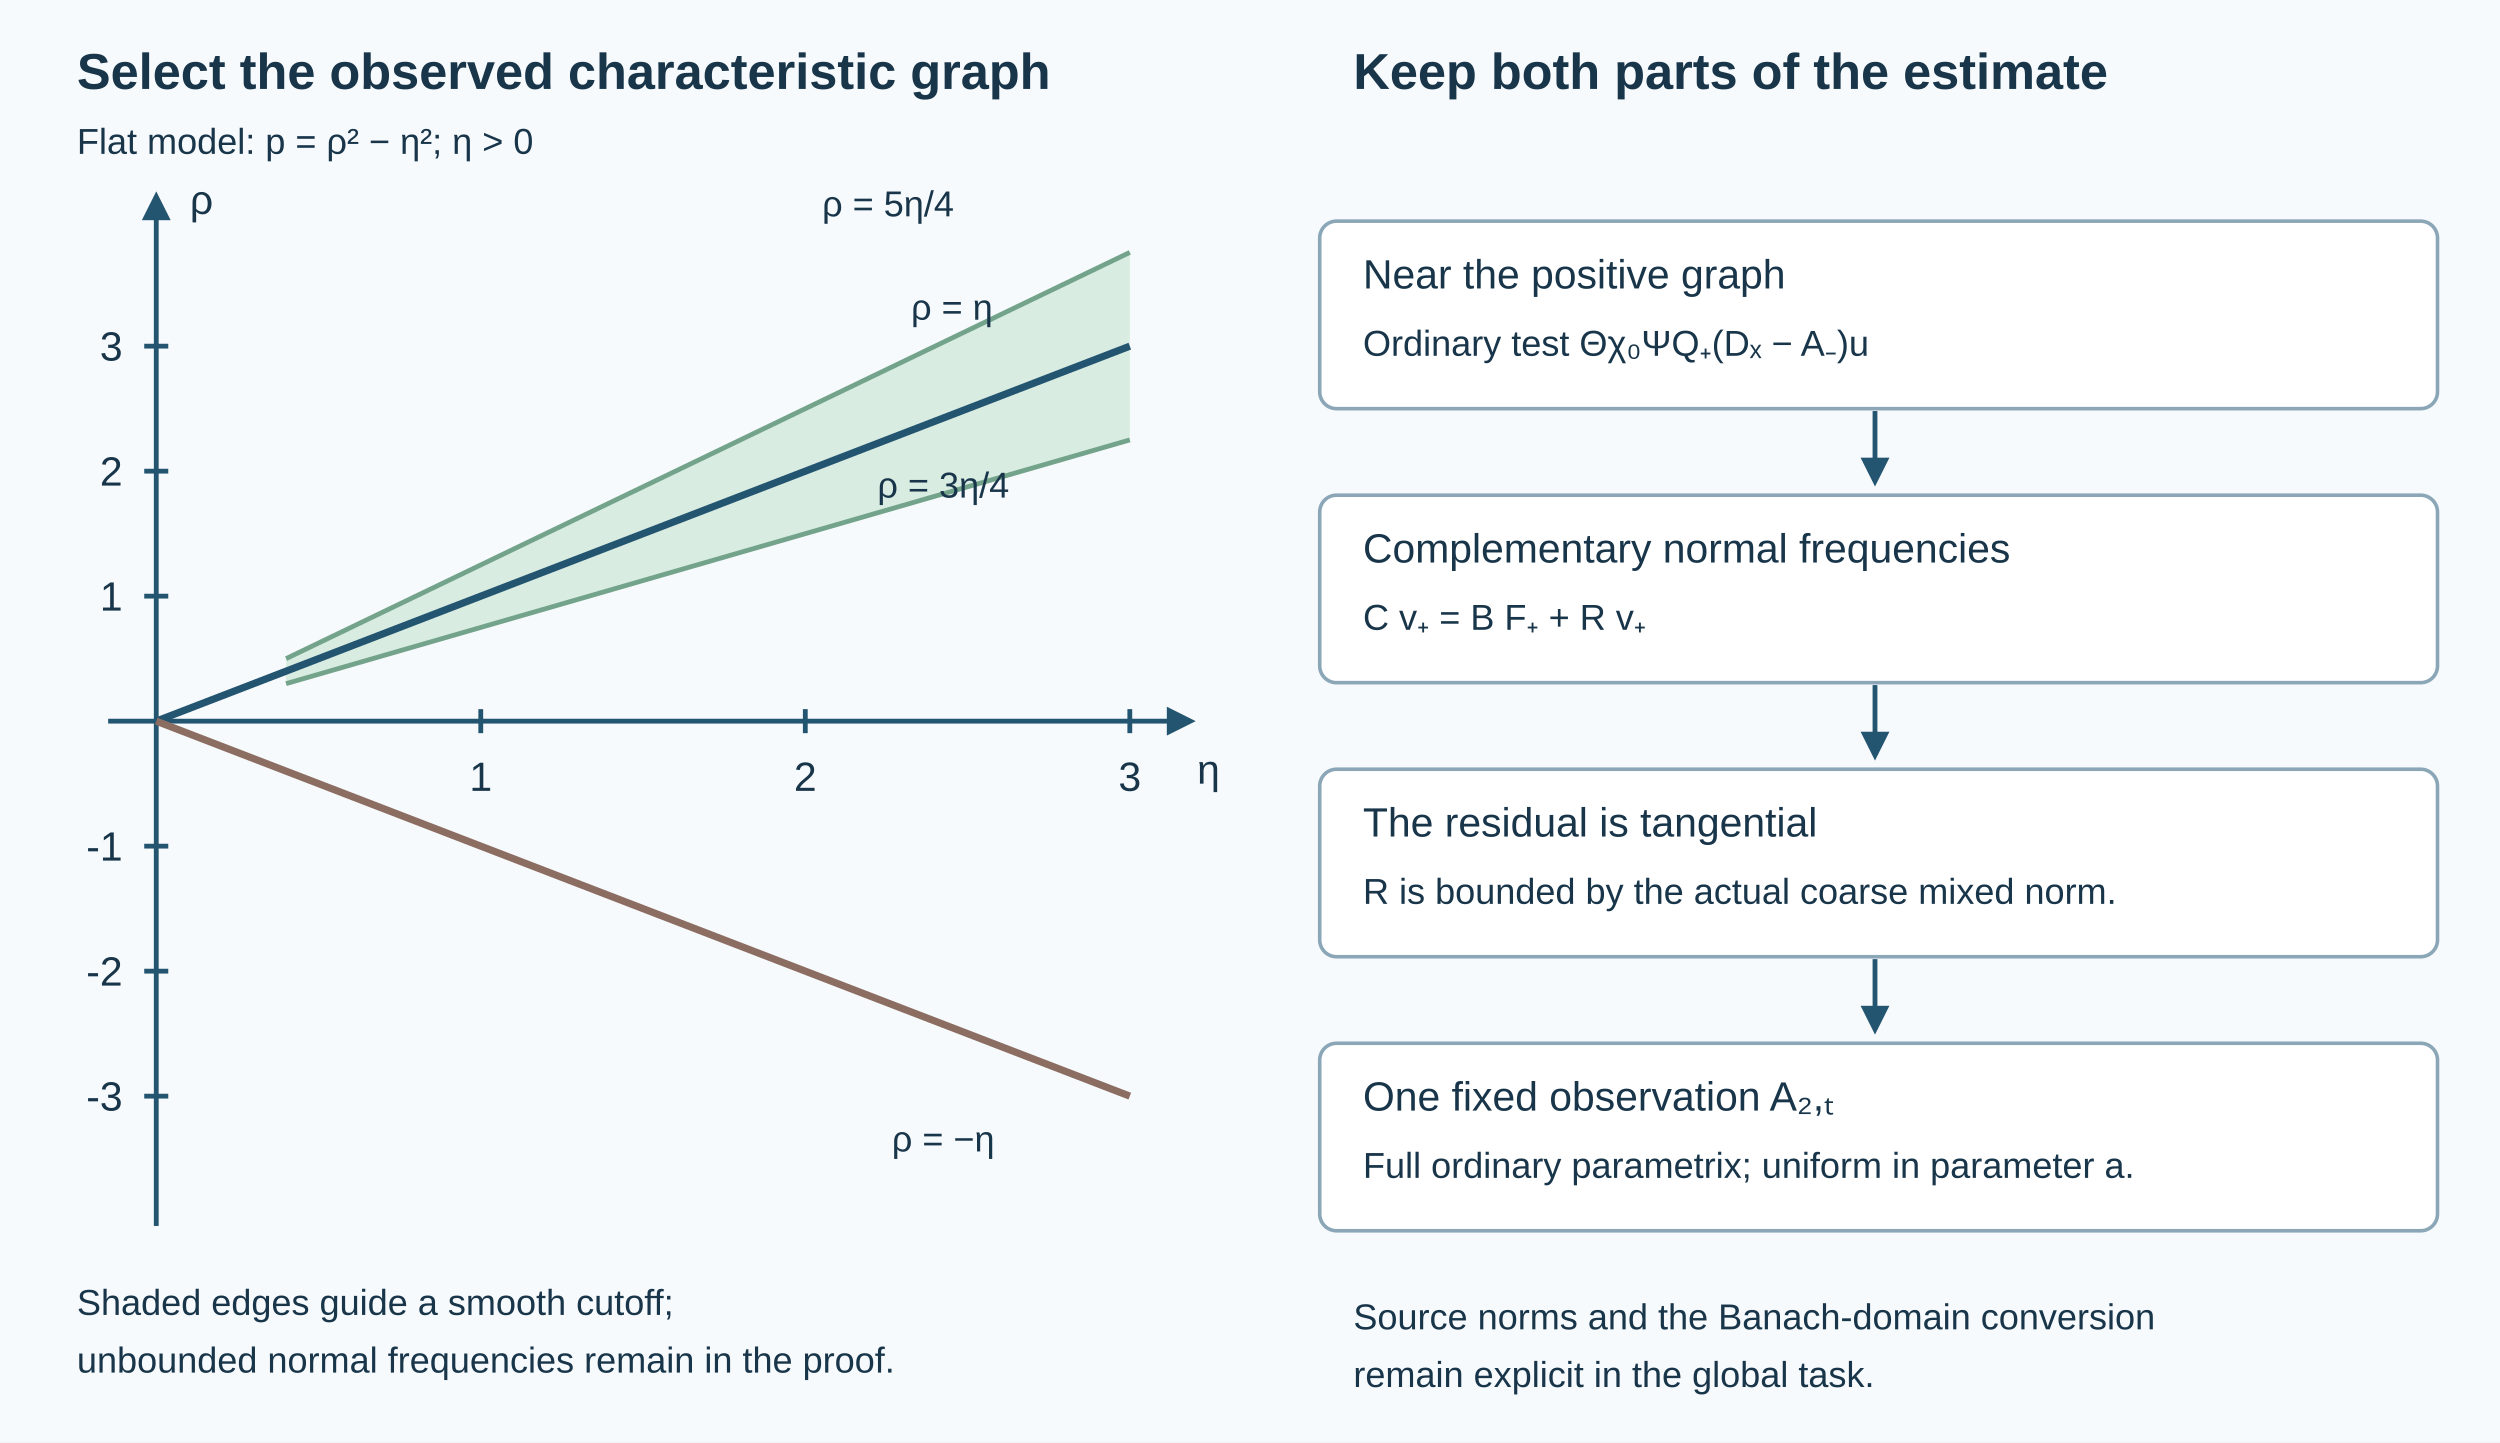
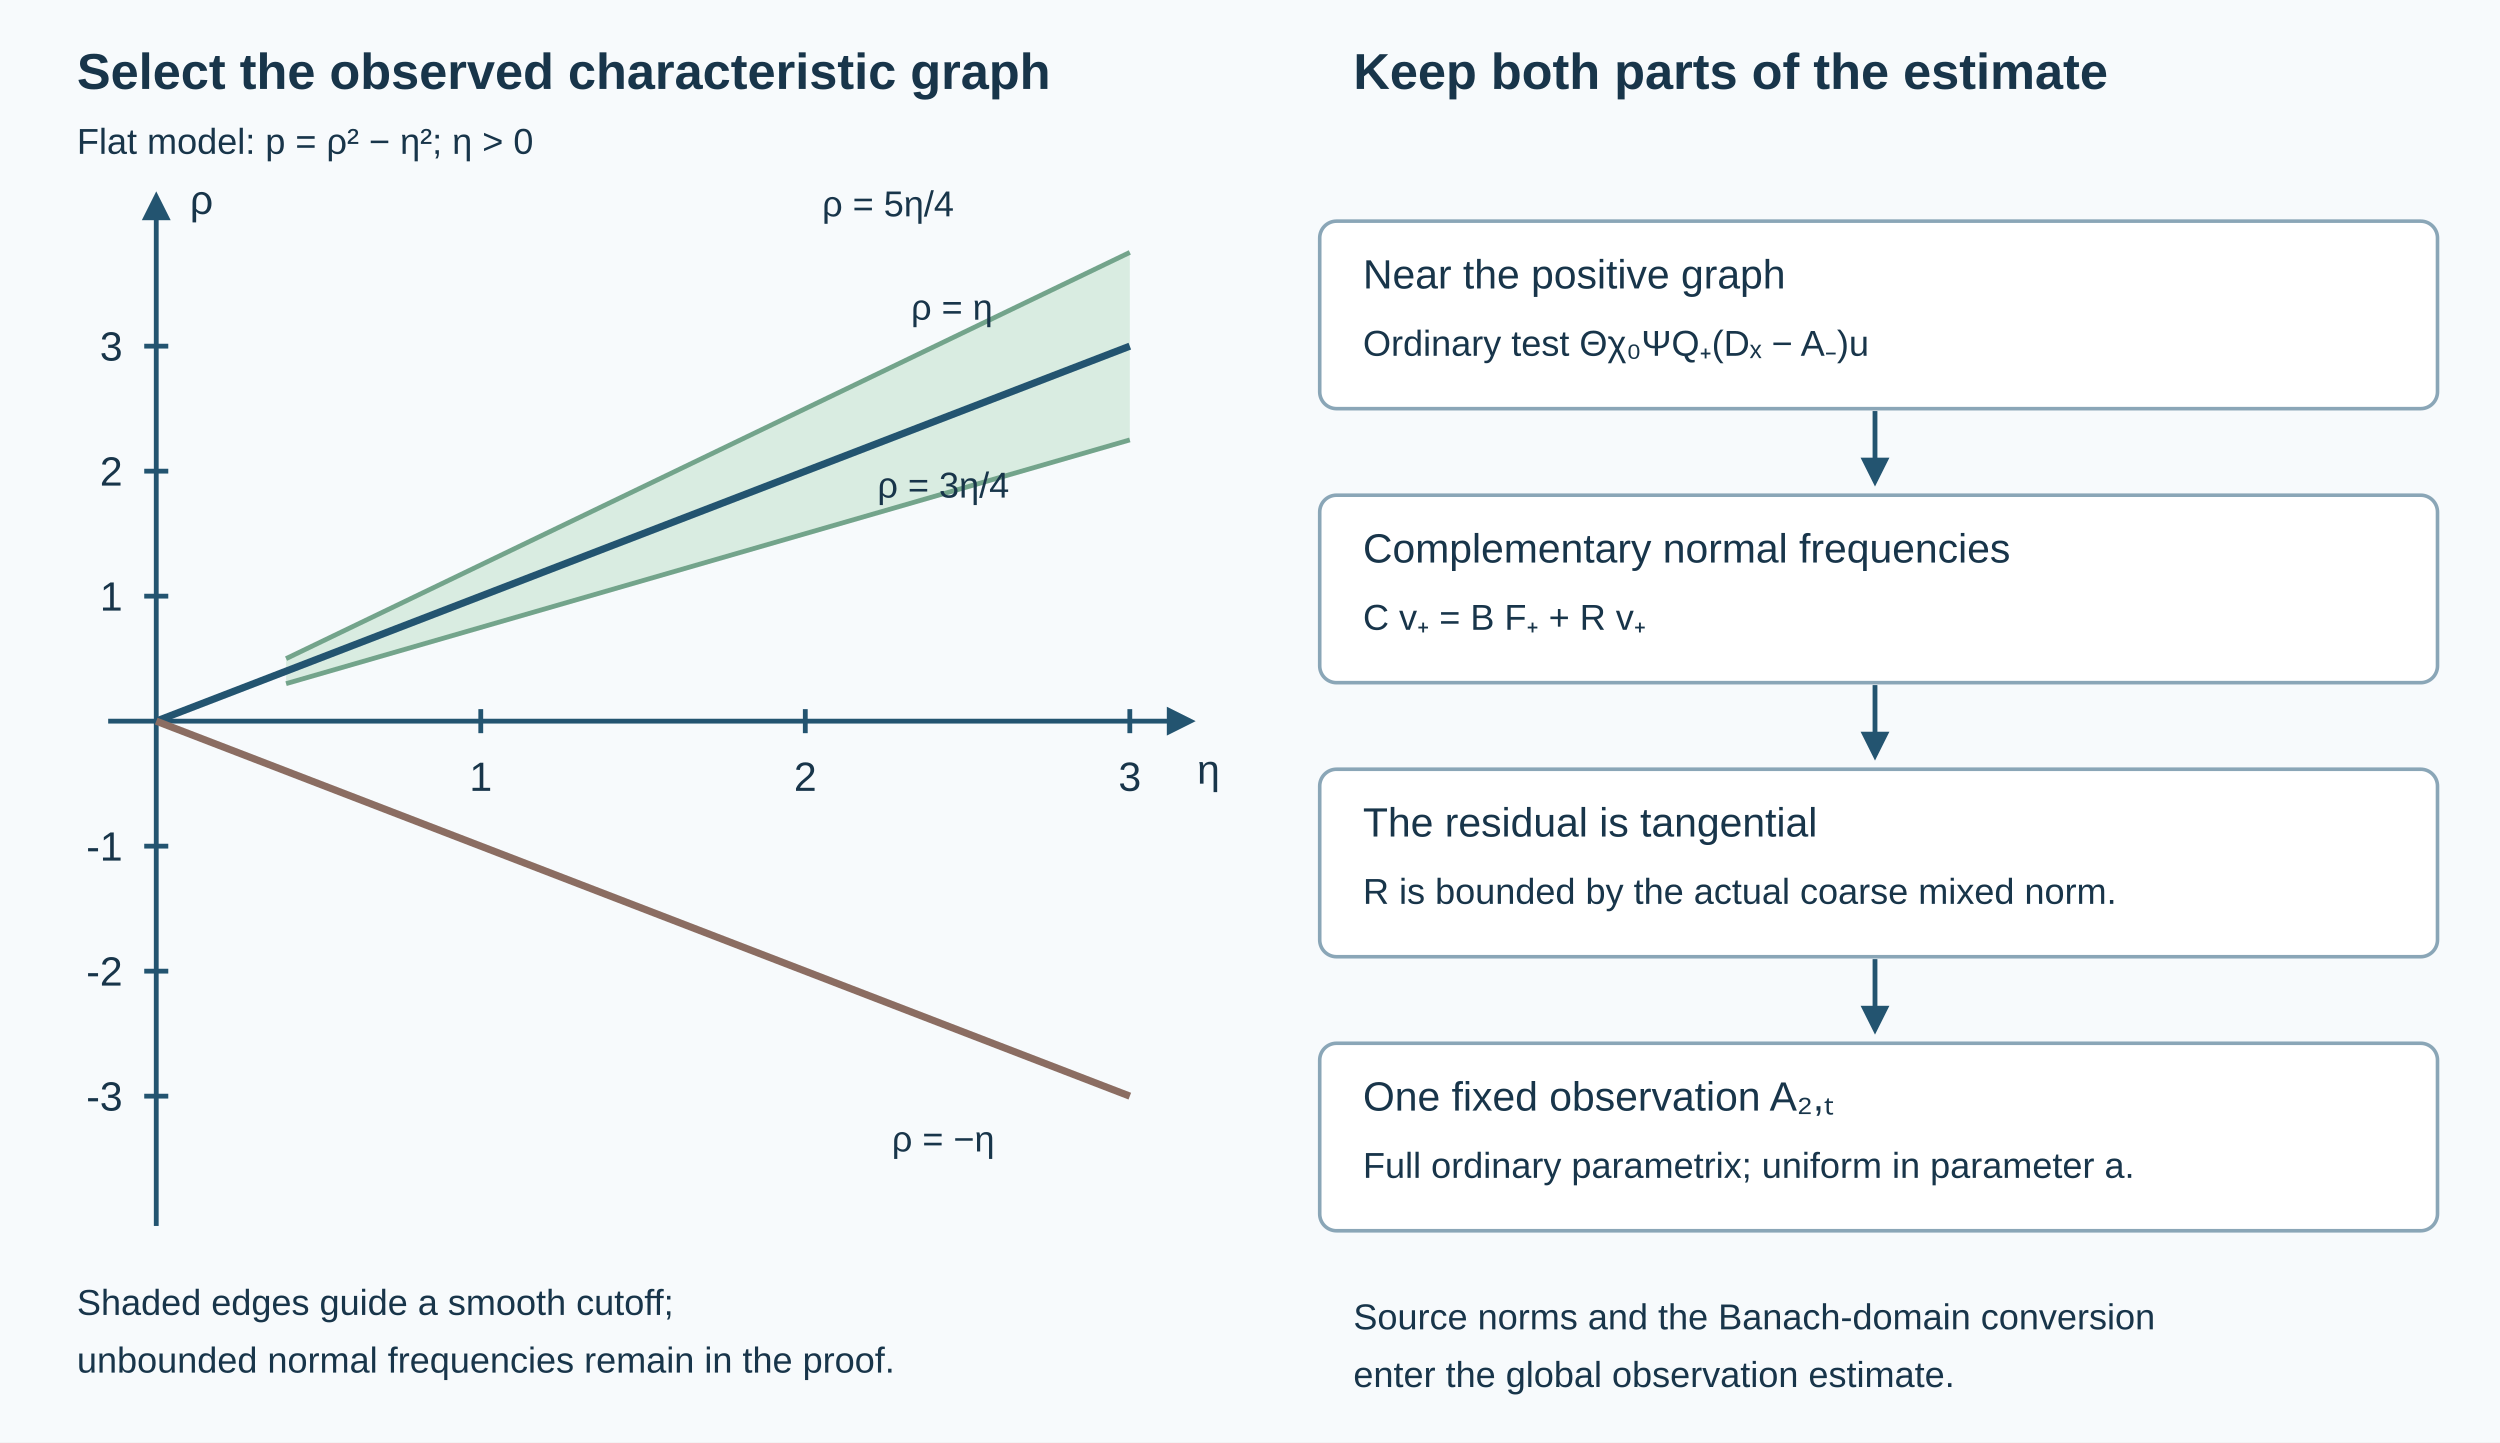
<svg xmlns="http://www.w3.org/2000/svg" width="1040" height="600" viewBox="0 0 1040 600">
  <rect width="1040" height="600" fill="#f7fafc" />
  <defs>
    <marker id="arr" viewBox="0 0 10 10" refX="8" refY="5" markerWidth="6" markerHeight="6" orient="auto">
      <path d="M0 0 L10 5 L0 10z" fill="#235470" />
    </marker>
  </defs>
  <style>text{font-family:Arial,sans-serif;fill:#18354a;font-size:17px}.small{font-size:15px}.title{font-size:21px;font-weight:bold}.box{fill:white;stroke:#8aa6b7;stroke-width:1.5}</style>
  <text x="32" y="37" class="title" text-anchor="start">Select the observed characteristic graph</text>
  <text x="32" y="64" class="small" text-anchor="start">Flat model: p = ρ² − η²; η &gt; 0</text>
  <polygon points="119.0,284.4 470,183.0 470,105.0 119.0,274.0" fill="#d9ece1" />
  <line x1="45" y1="300" x2="495" y2="300" stroke="#235470" stroke-width="2" marker-end="url(#arr)" />
  <line x1="65" y1="510" x2="65" y2="82" stroke="#235470" stroke-width="2" marker-end="url(#arr)" />
  <text x="498" y="326" class="" text-anchor="start">η</text>
  <text x="79" y="89" class="" text-anchor="start">ρ</text>
  <line x1="200" y1="295" x2="200" y2="305" stroke="#235470" stroke-width="2" />
  <text x="200" y="329" class="" text-anchor="middle">1</text>
  <line x1="335" y1="295" x2="335" y2="305" stroke="#235470" stroke-width="2" />
  <text x="335" y="329" class="" text-anchor="middle">2</text>
  <line x1="470" y1="295" x2="470" y2="305" stroke="#235470" stroke-width="2" />
  <text x="470" y="329" class="" text-anchor="middle">3</text>
  <line x1="60" y1="456" x2="70" y2="456" stroke="#235470" stroke-width="2" />
  <text x="51" y="462" class="" text-anchor="end">-3</text>
  <line x1="60" y1="404" x2="70" y2="404" stroke="#235470" stroke-width="2" />
  <text x="51" y="410" class="" text-anchor="end">-2</text>
  <line x1="60" y1="352" x2="70" y2="352" stroke="#235470" stroke-width="2" />
  <text x="51" y="358" class="" text-anchor="end">-1</text>
  <line x1="60" y1="248" x2="70" y2="248" stroke="#235470" stroke-width="2" />
  <text x="51" y="254" class="" text-anchor="end">1</text>
  <line x1="60" y1="196" x2="70" y2="196" stroke="#235470" stroke-width="2" />
  <text x="51" y="202" class="" text-anchor="end">2</text>
  <line x1="60" y1="144" x2="70" y2="144" stroke="#235470" stroke-width="2" />
  <text x="51" y="150" class="" text-anchor="end">3</text>
  <line x1="65" y1="300" x2="470" y2="144" stroke="#235470" stroke-width="3" />
  <line x1="65" y1="300" x2="470" y2="456" stroke="#8b6d62" stroke-width="3" />
  <line x1="119.0" y1="284.4" x2="470" y2="183.0" stroke="#73a48b" stroke-width="2" />
  <line x1="119.0" y1="274.0" x2="470" y2="105.0" stroke="#73a48b" stroke-width="2" />
  <text x="342" y="90" class="small" text-anchor="start">ρ = 5η/4</text>
  <text x="379" y="133" class="small" text-anchor="start">ρ = η</text>
  <text x="365" y="207" class="small" text-anchor="start">ρ = 3η/4</text>
  <text x="371" y="479" class="small" text-anchor="start">ρ = −η</text>
  <text x="32" y="547" class="small" text-anchor="start">Shaded edges guide a smooth cutoff;</text>
  <text x="32" y="571" class="small" text-anchor="start">unbounded normal frequencies remain in the proof.</text>
  <text x="563" y="37" class="title" text-anchor="start">Keep both parts of the estimate</text>
  <rect x="549" y="92" width="465" height="78" rx="7" class="box" />
  <text x="567" y="120" class="" text-anchor="start">Near the positive graph</text>
  <text x="567" y="148" class="small" text-anchor="start">Ordinary test Θχ₀ΨQ₊(Dₓ − A₋)u</text>
  <line x1="780" y1="171" x2="780" y2="200" stroke="#235470" stroke-width="2" marker-end="url(#arr)" />
  <rect x="549" y="206" width="465" height="78" rx="7" class="box" />
  <text x="567" y="234" class="" text-anchor="start">Complementary normal frequencies</text>
  <text x="567" y="262" class="small" text-anchor="start">C v₊ = B F₊ + R v₊</text>
  <line x1="780" y1="285" x2="780" y2="314" stroke="#235470" stroke-width="2" marker-end="url(#arr)" />
  <rect x="549" y="320" width="465" height="78" rx="7" class="box" />
  <text x="567" y="348" class="" text-anchor="start">The residual is tangential</text>
  <text x="567" y="376" class="small" text-anchor="start">R is bounded by the actual coarse mixed norm.</text>
  <line x1="780" y1="399" x2="780" y2="428" stroke="#235470" stroke-width="2" marker-end="url(#arr)" />
  <rect x="549" y="434" width="465" height="78" rx="7" class="box" />
  <text x="567" y="462" class="" text-anchor="start">One fixed observation A₂,ₜ</text>
  <text x="567" y="490" class="small" text-anchor="start">Full ordinary parametrix; uniform in parameter a.</text>
  <text x="563" y="553" class="small" text-anchor="start">Source norms and the Banach-domain conversion</text>
-   <text x="563" y="577" class="small" text-anchor="start">remain explicit in the global task.</text>
+   <text x="563" y="577" class="small" text-anchor="start">enter the global observation estimate.</text>
</svg>
